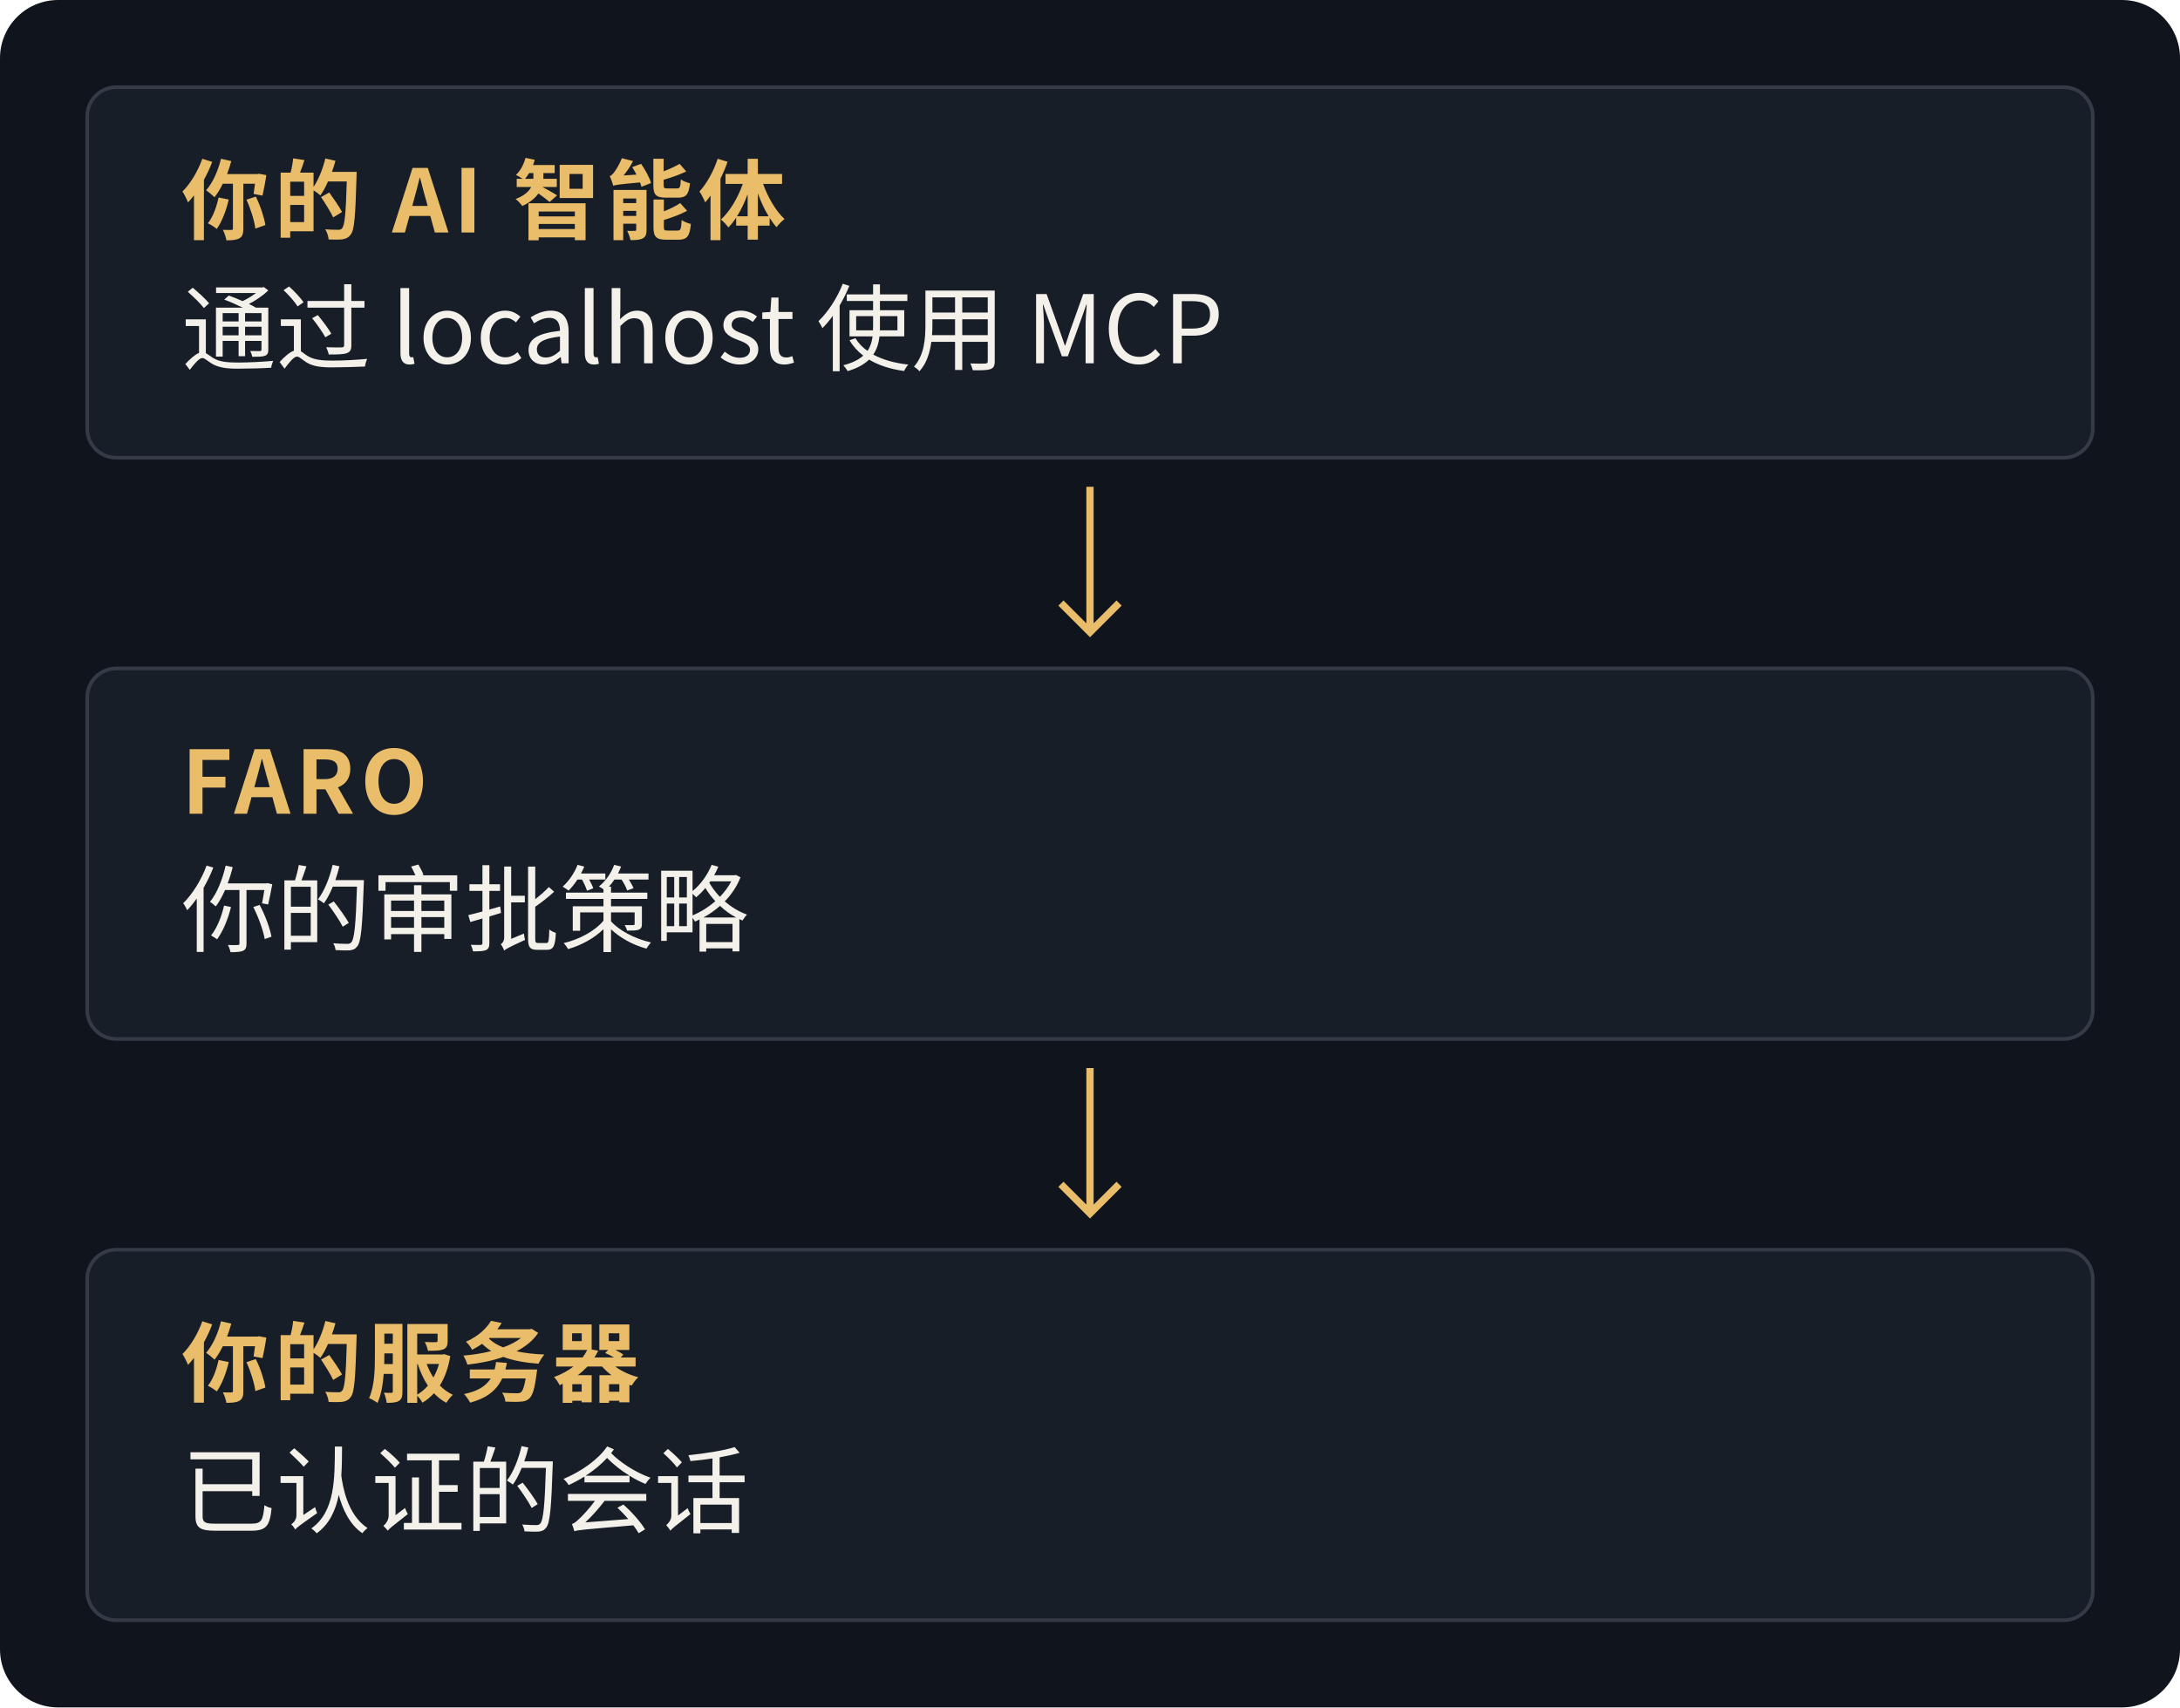
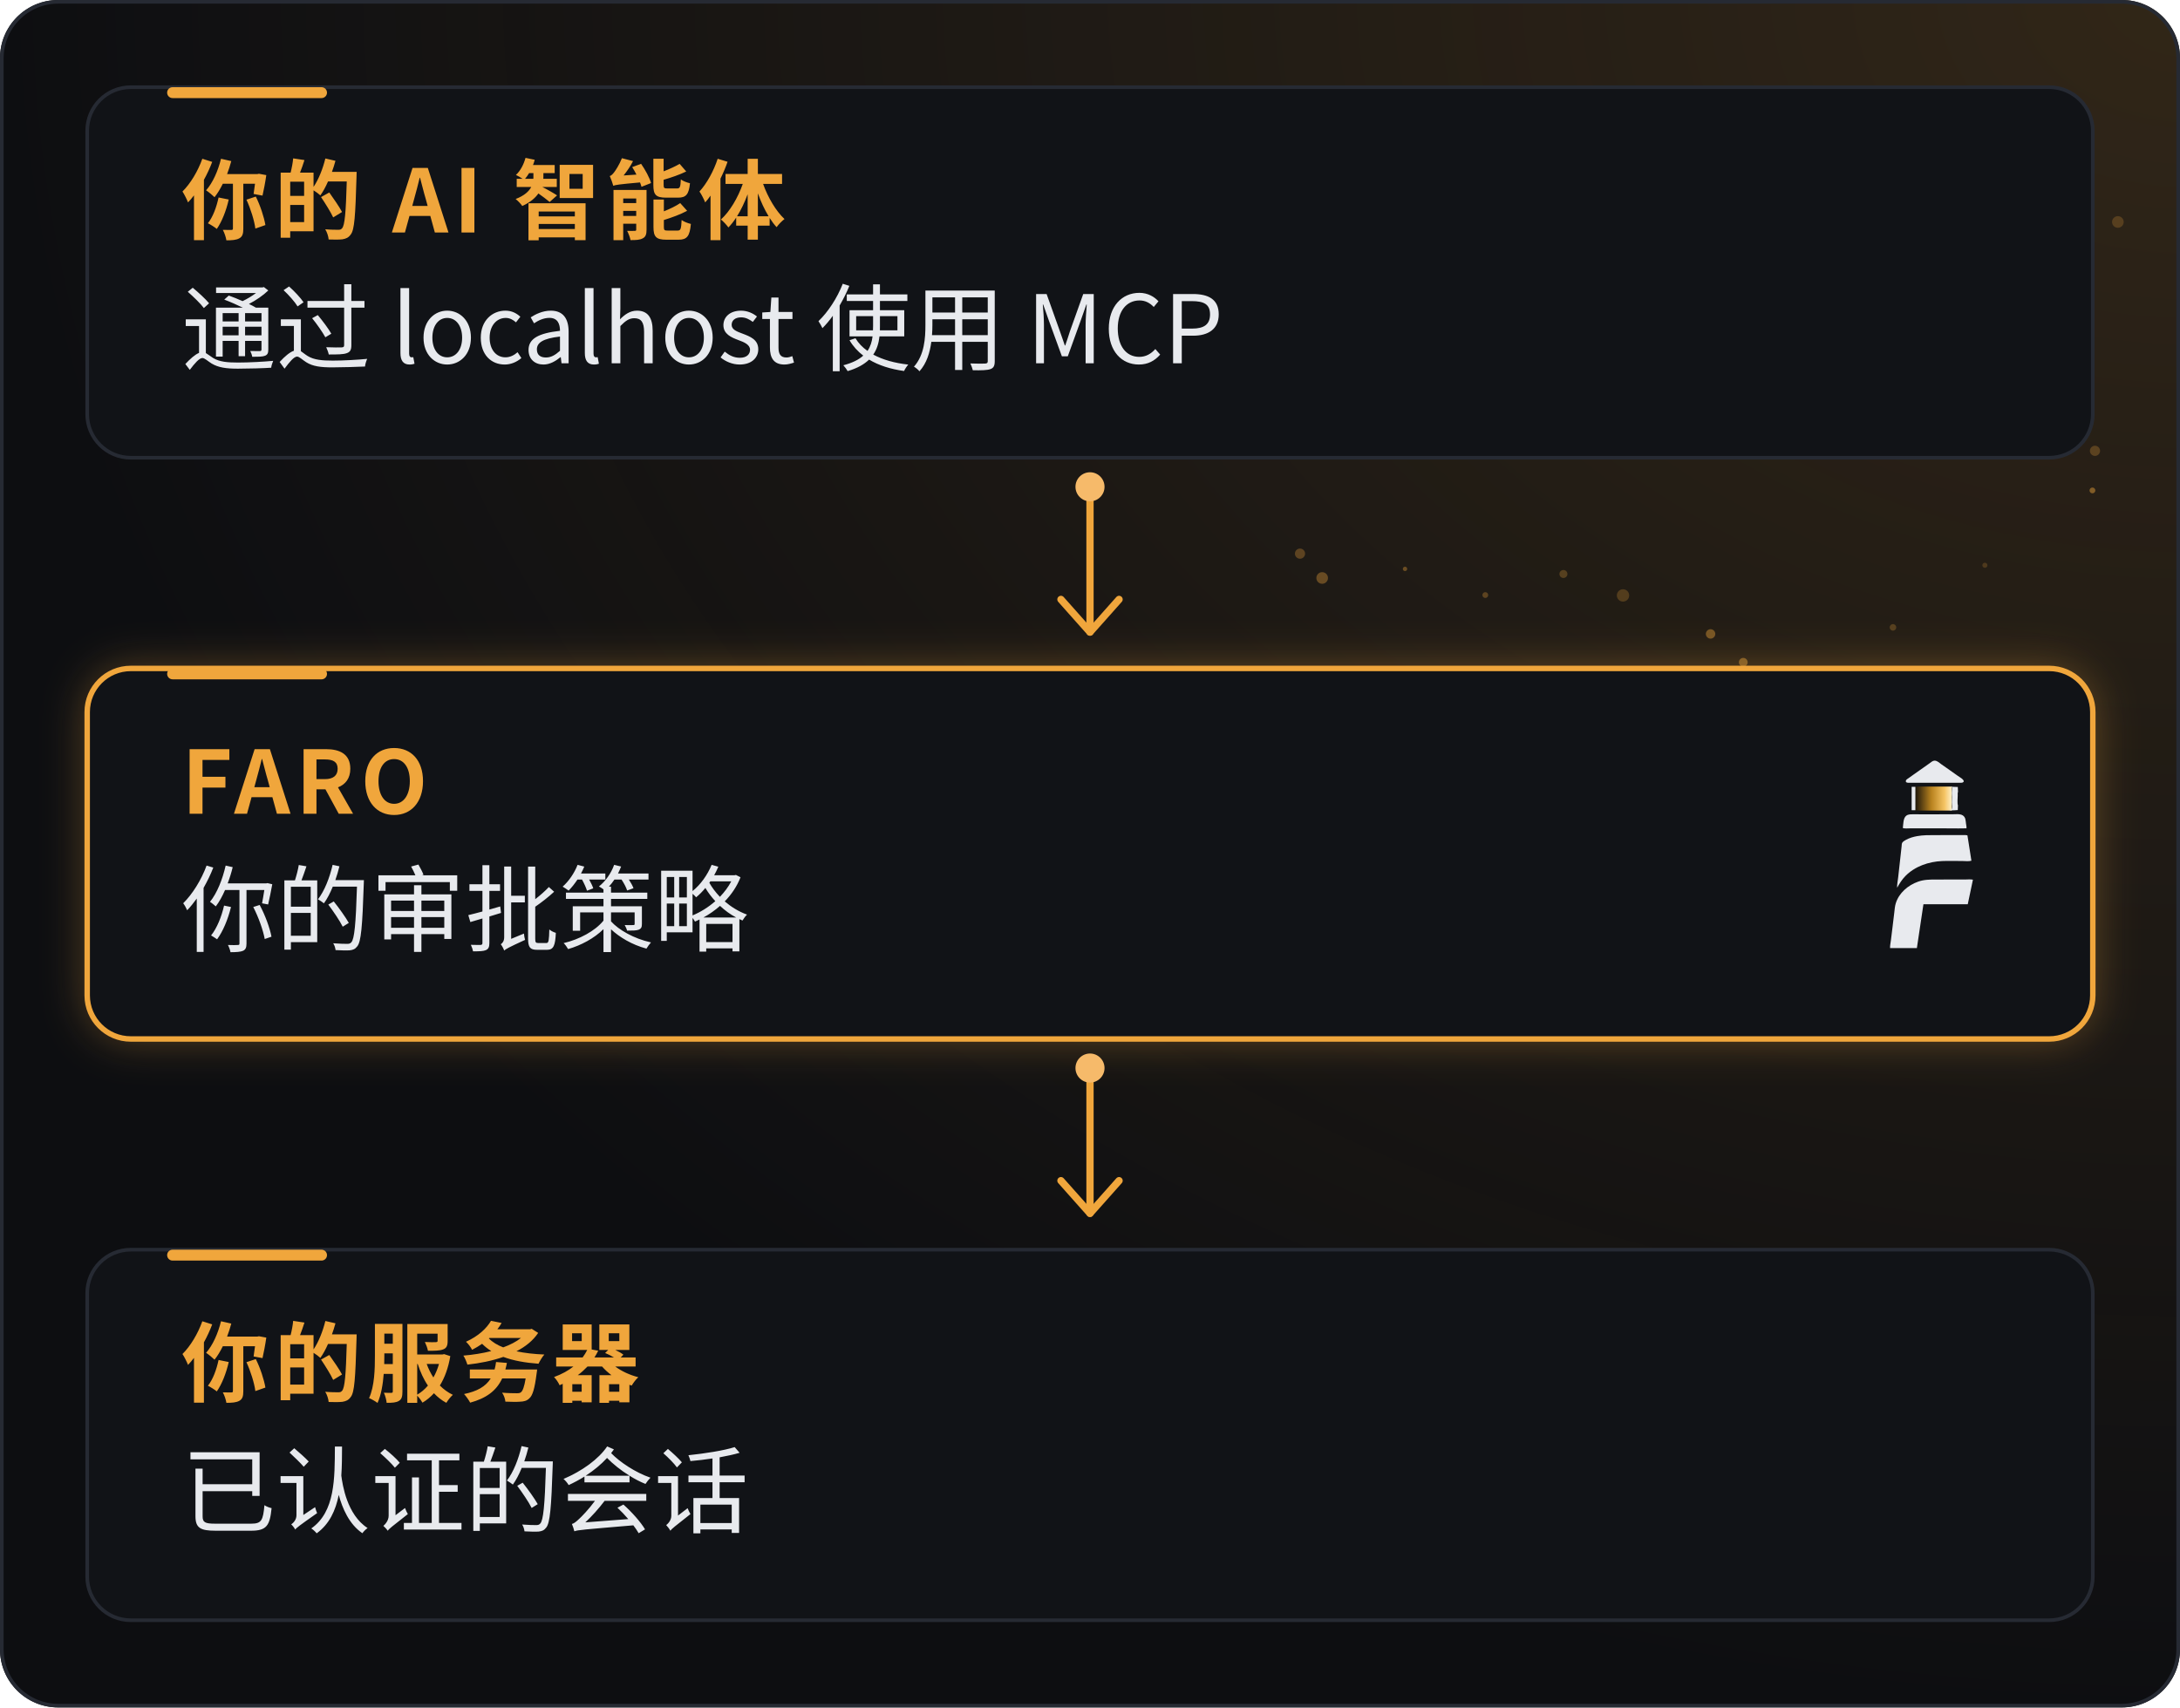
<svg xmlns="http://www.w3.org/2000/svg" width="600" height="470" viewBox="0 0 600 470" role="img" aria-labelledby="title">
-   <rect width="600" height="470" rx="16" fill="#10141c" />
+   <defs>
+     <linearGradient id="glass" x1="0" x2="1">
+       <stop offset="0" stop-color="#17120a" />
+       <stop offset=".45" stop-color="#b9831f" />
+       <stop offset=".8" stop-color="#f5c463" />
+       <stop offset="1" stop-color="#fff1c9" />
+     </linearGradient>
+     <radialGradient id="glow" cx="1" cy="0" r="1">
+       <stop offset="0" stop-color="#f0a63c" stop-opacity=".16" />
+       <stop offset="1" stop-color="#f0a63c" stop-opacity="0" />
+     </radialGradient>
+     <filter id="soft" x="-20%" y="-50%" width="140%" height="200%">
+       <feGaussianBlur stdDeviation="6" />
+     </filter>
+   </defs>
+   <rect width="600" height="470" rx="16" fill="#0d0e11" />
+   <rect width="600" height="470" rx="16" fill="url(#glow)" />
+   <circle cx="349.1" cy="226.4" r="1.4" fill="#f0a63c" opacity="0.31" />
+   <circle cx="441.5" cy="241.6" r="1.3" fill="#f0a63c" opacity="0.18" />
+   <circle cx="427.9" cy="112.5" r="1.5" fill="#f0a63c" opacity="0.26" />
+   <circle cx="443.0" cy="259.7" r="1.1" fill="#f0a63c" opacity="0.36" />
+   <circle cx="441.0" cy="186.3" r="1.5" fill="#f0a63c" opacity="0.38" />
+   <circle cx="447.4" cy="232.9" r="1.2" fill="#f0a63c" opacity="0.46" />
+   <circle cx="497.6" cy="227.0" r="1.6" fill="#f0a63c" opacity="0.52" />
+   <circle cx="470.8" cy="174.5" r="1.3" fill="#f0a63c" opacity="0.41" />
+   <circle cx="422.2" cy="218.8" r="1.6" fill="#f0a63c" opacity="0.25" />
+   <circle cx="350.8" cy="61.4" r="1.3" fill="#f0a63c" opacity="0.45" />
+   <circle cx="576.6" cy="124.1" r="1.4" fill="#f0a63c" opacity="0.26" />
+   <circle cx="461.2" cy="56.5" r="1.1" fill="#f0a63c" opacity="0.16" />
+   <circle cx="476.4" cy="240.1" r="0.9" fill="#f0a63c" opacity="0.54" />
+   <circle cx="427.0" cy="232.3" r="0.7" fill="#f0a63c" opacity="0.18" />
+   <circle cx="423.9" cy="234.4" r="1.7" fill="#f0a63c" opacity="0.46" />
+   <circle cx="377.9" cy="85.9" r="1.1" fill="#f0a63c" opacity="0.41" />
+   <circle cx="562.0" cy="226.5" r="1.3" fill="#f0a63c" opacity="0.18" />
+   <circle cx="418.3" cy="208.1" r="1.7" fill="#f0a63c" opacity="0.22" />
+   <circle cx="393.3" cy="189.7" r="1.3" fill="#f0a63c" opacity="0.52" />
+   <circle cx="390.0" cy="122.4" r="0.9" fill="#f0a63c" opacity="0.36" />
+   <circle cx="464.4" cy="50.9" r="1.4" fill="#f0a63c" opacity="0.51" />
+   <circle cx="354.2" cy="59.4" r="1.7" fill="#f0a63c" opacity="0.28" />
+   <circle cx="509.0" cy="113.6" r="1.3" fill="#f0a63c" opacity="0.52" />
+   <circle cx="363.9" cy="159.1" r="1.6" fill="#f0a63c" opacity="0.35" />
+   <circle cx="379.9" cy="215.5" r="1.2" fill="#f0a63c" opacity="0.21" />
+   <circle cx="382.4" cy="34.3" r="1.0" fill="#f0a63c" opacity="0.25" />
+   <circle cx="421.9" cy="261.9" r="0.7" fill="#f0a63c" opacity="0.18" />
+   <circle cx="446.7" cy="163.9" r="1.7" fill="#f0a63c" opacity="0.24" />
+   <circle cx="499.8" cy="187.4" r="0.9" fill="#f0a63c" opacity="0.20" />
+   <circle cx="582.9" cy="61.1" r="1.6" fill="#f0a63c" opacity="0.22" />
+   <circle cx="403.5" cy="186.8" r="1.6" fill="#f0a63c" opacity="0.34" />
+   <circle cx="423.3" cy="230.4" r="1.0" fill="#f0a63c" opacity="0.40" />
+   <circle cx="540.9" cy="203.6" r="1.1" fill="#f0a63c" opacity="0.47" />
+   <circle cx="408.8" cy="163.8" r="0.8" fill="#f0a63c" opacity="0.29" />
+   <circle cx="430.3" cy="158.0" r="1.1" fill="#f0a63c" opacity="0.26" />
+   <circle cx="395.0" cy="247.5" r="1.3" fill="#f0a63c" opacity="0.52" />
+   <circle cx="555.9" cy="56.7" r="0.7" fill="#f0a63c" opacity="0.51" />
+   <circle cx="357.8" cy="152.4" r="1.4" fill="#f0a63c" opacity="0.30" />
+   <circle cx="468.2" cy="87.6" r="1.5" fill="#f0a63c" opacity="0.54" />
+   <circle cx="567.4" cy="101.3" r="1.0" fill="#f0a63c" opacity="0.34" />
+   <circle cx="453.6" cy="73.8" r="1.0" fill="#f0a63c" opacity="0.30" />
+   <circle cx="401.7" cy="102.4" r="1.7" fill="#f0a63c" opacity="0.23" />
+   <circle cx="377.9" cy="42.3" r="1.4" fill="#f0a63c" opacity="0.39" />
+   <circle cx="575.9" cy="135.0" r="0.8" fill="#f0a63c" opacity="0.45" />
+   <circle cx="493.4" cy="30.9" r="1.0" fill="#f0a63c" opacity="0.30" />
+   <circle cx="386.7" cy="156.6" r="0.6" fill="#f0a63c" opacity="0.36" />
+   <circle cx="479.8" cy="182.3" r="1.2" fill="#f0a63c" opacity="0.44" />
+   <circle cx="546.3" cy="155.6" r="0.7" fill="#f0a63c" opacity="0.20" />
+   <circle cx="453.4" cy="89.3" r="1.6" fill="#f0a63c" opacity="0.38" />
+   <circle cx="463.2" cy="45.2" r="1.4" fill="#f0a63c" opacity="0.39" />
+   <circle cx="398.7" cy="84.5" r="0.8" fill="#f0a63c" opacity="0.28" />
+   <circle cx="521.0" cy="172.7" r="0.9" fill="#f0a63c" opacity="0.25" />
+   <circle cx="536.3" cy="102.3" r="0.7" fill="#f0a63c" opacity="0.18" />
+   <circle cx="372.8" cy="253.1" r="1.4" fill="#f0a63c" opacity="0.31" />
+   <rect x=".5" y=".5" width="599" height="469" rx="15.5" fill="none" stroke="#262a33" />
  <g font-family="Segoe UI, Microsoft YaHei, Noto Sans CJK SC, sans-serif">
-     <rect x="24" y="24" width="552" height="102" rx="8" fill="#181e28" stroke="#343b47" />
-     <text x="50" y="64" font-size="24" fill="#e9bd69" font-weight="600" letter-spacing="1.5">你的 AI 智能体</text>
-     <text x="50" y="100" font-size="26" fill="#f4f1ea" font-weight="400">通过 localhost 使用 MCP</text>
-     <rect x="24" y="184" width="552" height="102" rx="8" fill="#181e28" stroke="#343b47" />
-     <text x="50" y="224" font-size="24" fill="#e9bd69" font-weight="600" letter-spacing="1.5">FARO</text>
-     <text x="50" y="260" font-size="26" fill="#f4f1ea" font-weight="400">你的审批策略</text>
-     <rect x="24" y="344" width="552" height="102" rx="8" fill="#181e28" stroke="#343b47" />
-     <text x="50" y="384" font-size="24" fill="#e9bd69" font-weight="600" letter-spacing="1.5">你的服务器</text>
-     <text x="50" y="420" font-size="26" fill="#f4f1ea" font-weight="400">已认证的会话</text>
-     <path d="M300 134v40m-8-8 8 8 8-8M300 294v40m-8-8 8 8 8-8" fill="none" stroke="#e9bd69" stroke-width="2" />
+     <rect x="24" y="24" width="552" height="102" rx="12" fill="#111317" stroke="#262a33" />
+     <rect x="46" y="24" width="44" height="3" rx="1.5" fill="#f0a63c" />
+     <text x="50" y="64" font-size="24" fill="#f0a63c" font-weight="600" letter-spacing="1.5">你的 AI 智能体</text>
+     <text x="50" y="100" font-size="26" fill="#e8eaee" font-weight="400">通过 localhost 使用 MCP</text>
+     <rect x="24" y="184" width="552" height="102" rx="12" fill="#f0a63c" opacity=".35" filter="url(#soft)" />
+     <rect x="24" y="184" width="552" height="102" rx="12" fill="#111317" stroke="#f0a63c" stroke-width="1.5" />
+     <rect x="46" y="184" width="44" height="3" rx="1.5" fill="#f0a63c" />
+     <text x="50" y="224" font-size="24" fill="#f0a63c" font-weight="600" letter-spacing="1.5">FARO</text>
+     <text x="50" y="260" font-size="26" fill="#e8eaee" font-weight="400">你的审批策略</text>
+     <rect x="24" y="344" width="552" height="102" rx="12" fill="#111317" stroke="#262a33" />
+     <rect x="46" y="344" width="44" height="3" rx="1.5" fill="#f0a63c" />
+     <text x="50" y="384" font-size="24" fill="#f0a63c" font-weight="600" letter-spacing="1.5">你的服务器</text>
+     <text x="50" y="420" font-size="26" fill="#e8eaee" font-weight="400">已认证的会话</text>
+     <g transform="translate(520 209) scale(0.0917) translate(-383 -262)">
+       <rect x="459" y="344" width="112" height="72" fill="url(#glass)" />
+       <path fill="#e8eaee" fill-rule="evenodd" d="M606.5 328.19C604.4 333 600.15 332.51 595.5 332.55C586.17 332.64 576.83 332.6 567.5 332.59C534.83 332.56 502.17 332.47 469.5 332.57C461.17 332.59 452.83 332.64 444.5 332.56C440.34 332.52 436.5 333.13 433.08 330.5C430.81 323.92 436.44 321.85 440.98 318.5C451.37 310.81 462.17 303.69 472.61 296.07C482.65 288.74 492.85 281.6 503.1 274.57C507.34 271.66 512.3 266.85 517.54 266.22C525.5 265.27 533.19 272.79 539.3 277.18C555.43 288.78 572.03 299.72 588.04 311.47C593.3 315.33 605.84 321.61 606.5 328.19ZM450 344.85C453.73 344.85 457.47 344.85 461.2 344.85C461.2 368.24 461.2 391.62 461.2 415.01C457.47 415.01 453.73 415.01 450 415.01C450 391.62 450 368.24 450 344.85ZM568.07 345.04C569.38 344.93 570.69 344.81 572 344.69C577.5 344.87 583 345.05 588.5 345.23C588.7 350.12 588.89 355.01 589.09 359.9C587.62 362.88 588.31 367.02 588.26 370.5C588.17 377.38 586.56 394.45 588.83 400C588.85 400.32 588.88 400.63 588.9 400.95C588.73 405.46 588.56 409.98 588.39 414.5C584.59 414.75 580.8 415.01 577 415.26C572.67 415.19 568.33 415.11 564 415.04C565.78 414.52 567.56 414.01 569.34 413.5C574.33 405.66 571.21 399.98 570.97 391.5C570.82 386.17 571.71 380.84 571.61 375.5C571.53 371.49 570.69 367.51 570.7 363.5C570.71 357.8 572.22 352.16 571.69 346.5C570.48 346.01 569.27 345.53 568.07 345.04ZM614.5 469.37C598.21 470.03 581.8 469.47 565.5 469.46C538.5 469.44 511.5 469.5 484.5 469.43C471.17 469.39 457.83 469.38 444.5 469.43C437.75 469.46 429.88 470.47 423.5 468.55C425.07 457.46 424.15 438.63 433.87 431.4C440.09 426.77 447.16 427.28 454.5 427.23C466.5 427.14 478.5 427.26 490.5 427.24C517.16 427.2 543.84 427.11 570.5 427.23C580.29 427.28 595.42 424.96 603.75 430.73C612.35 436.69 611.88 446.11 613.2 455.48C613.84 460.1 615.03 464.78 614.5 469.37ZM617.43 490.5C621.4 515.83 625.38 541.17 629.35 566.5C621.4 569.14 610.94 567.41 602.5 567.45C582.21 567.55 561.77 566.69 541.5 567.56C501.29 569.27 459.75 583.3 431.11 612.62C420.8 623.18 413.53 634.87 406.5 647.72C405.48 641.3 408.72 623.72 409.55 616.24C412.07 593.65 414.61 571.09 417.07 548.5C417.97 540.16 418.93 531.83 419.85 523.5C420.22 520.12 419.95 515.26 421.87 512.35C424.33 508.62 429.44 505.81 433.25 503.73C443.62 498.06 454.86 494.87 466.46 492.76C484.22 489.54 502.52 489.7 520.5 489.71C536.5 489.72 552.5 489.61 568.5 489.69C578.83 489.73 589.17 489.69 599.5 489.69C605.39 489.7 611.79 488.98 617.43 490.5ZM633.92 623.5C628.75 648.07 623.58 672.63 618.41 697.2C574.06 697.2 529.71 697.2 485.36 697.2C478.81 741.05 472.26 784.9 465.7 828.75C438.86 828.75 412.03 828.75 385.19 828.75C384.88 821.02 386.78 813.15 387.72 805.47C389.43 791.47 391.24 777.49 392.89 763.5C394.54 749.5 396.22 735.49 397.93 721.5C399.02 712.55 399.58 703.32 402.25 694.66C411.99 662.96 439.15 640.09 469.72 629.29C487.65 622.96 505.73 623.01 524.5 623.02C536.83 623.02 549.17 623.02 561.5 622.99C577.5 622.94 593.5 622.96 609.5 622.97C617.32 622.98 626.35 621.82 633.92 623.5Z" />
+     </g>
+     <path d="M300 134L300 174" stroke="#f0a63c" stroke-width="2" stroke-linecap="round" />
+     <path d="M292 165L300 174L308 165" fill="none" stroke="#f0a63c" stroke-width="2" stroke-linecap="round" stroke-linejoin="round" />
+     <circle cx="300" cy="134" r="4" fill="#f6ba6a" />
+     <path d="M300 294L300 334" stroke="#f0a63c" stroke-width="2" stroke-linecap="round" />
+     <path d="M292 325L300 334L308 325" fill="none" stroke="#f0a63c" stroke-width="2" stroke-linecap="round" stroke-linejoin="round" />
+     <circle cx="300" cy="294" r="4" fill="#f6ba6a" />
  </g>
</svg>
